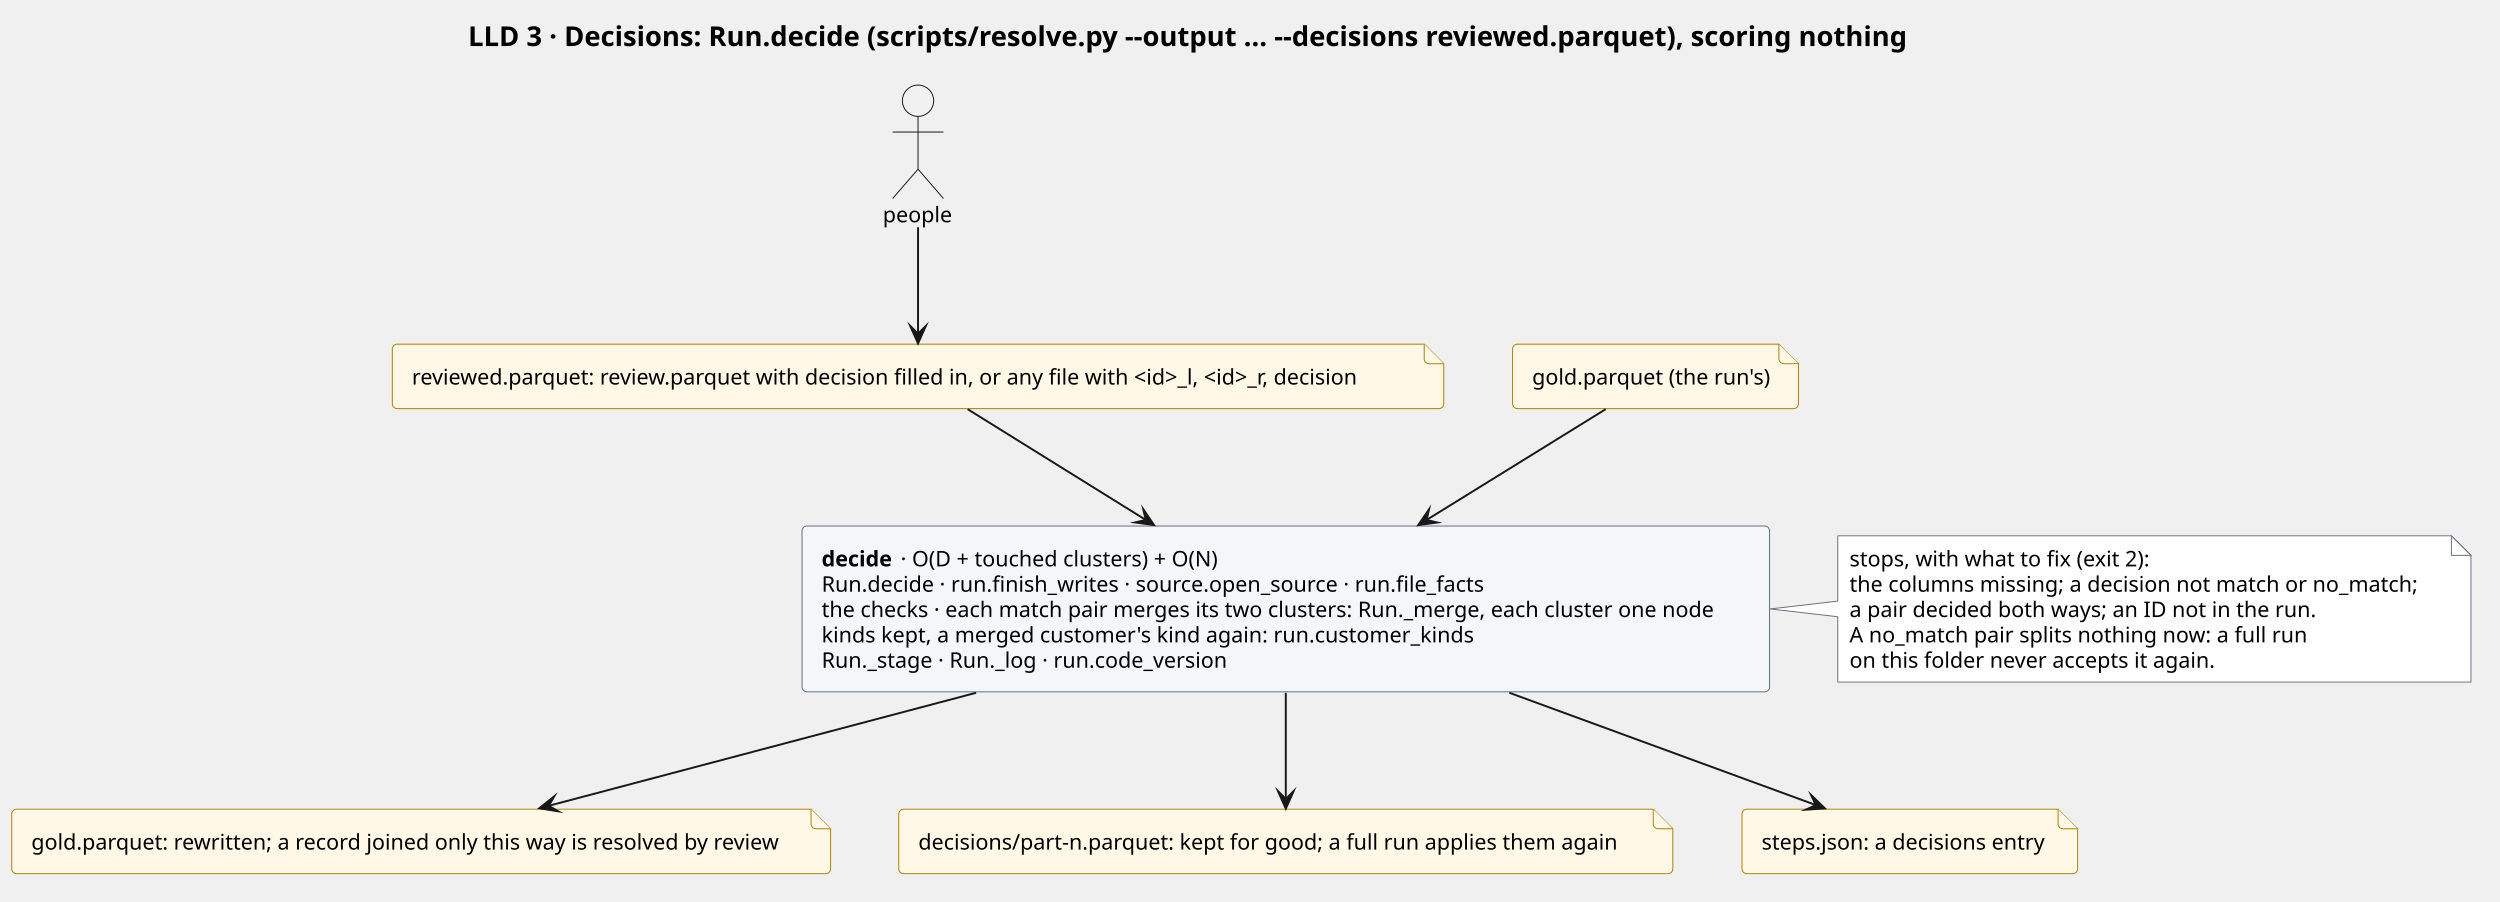
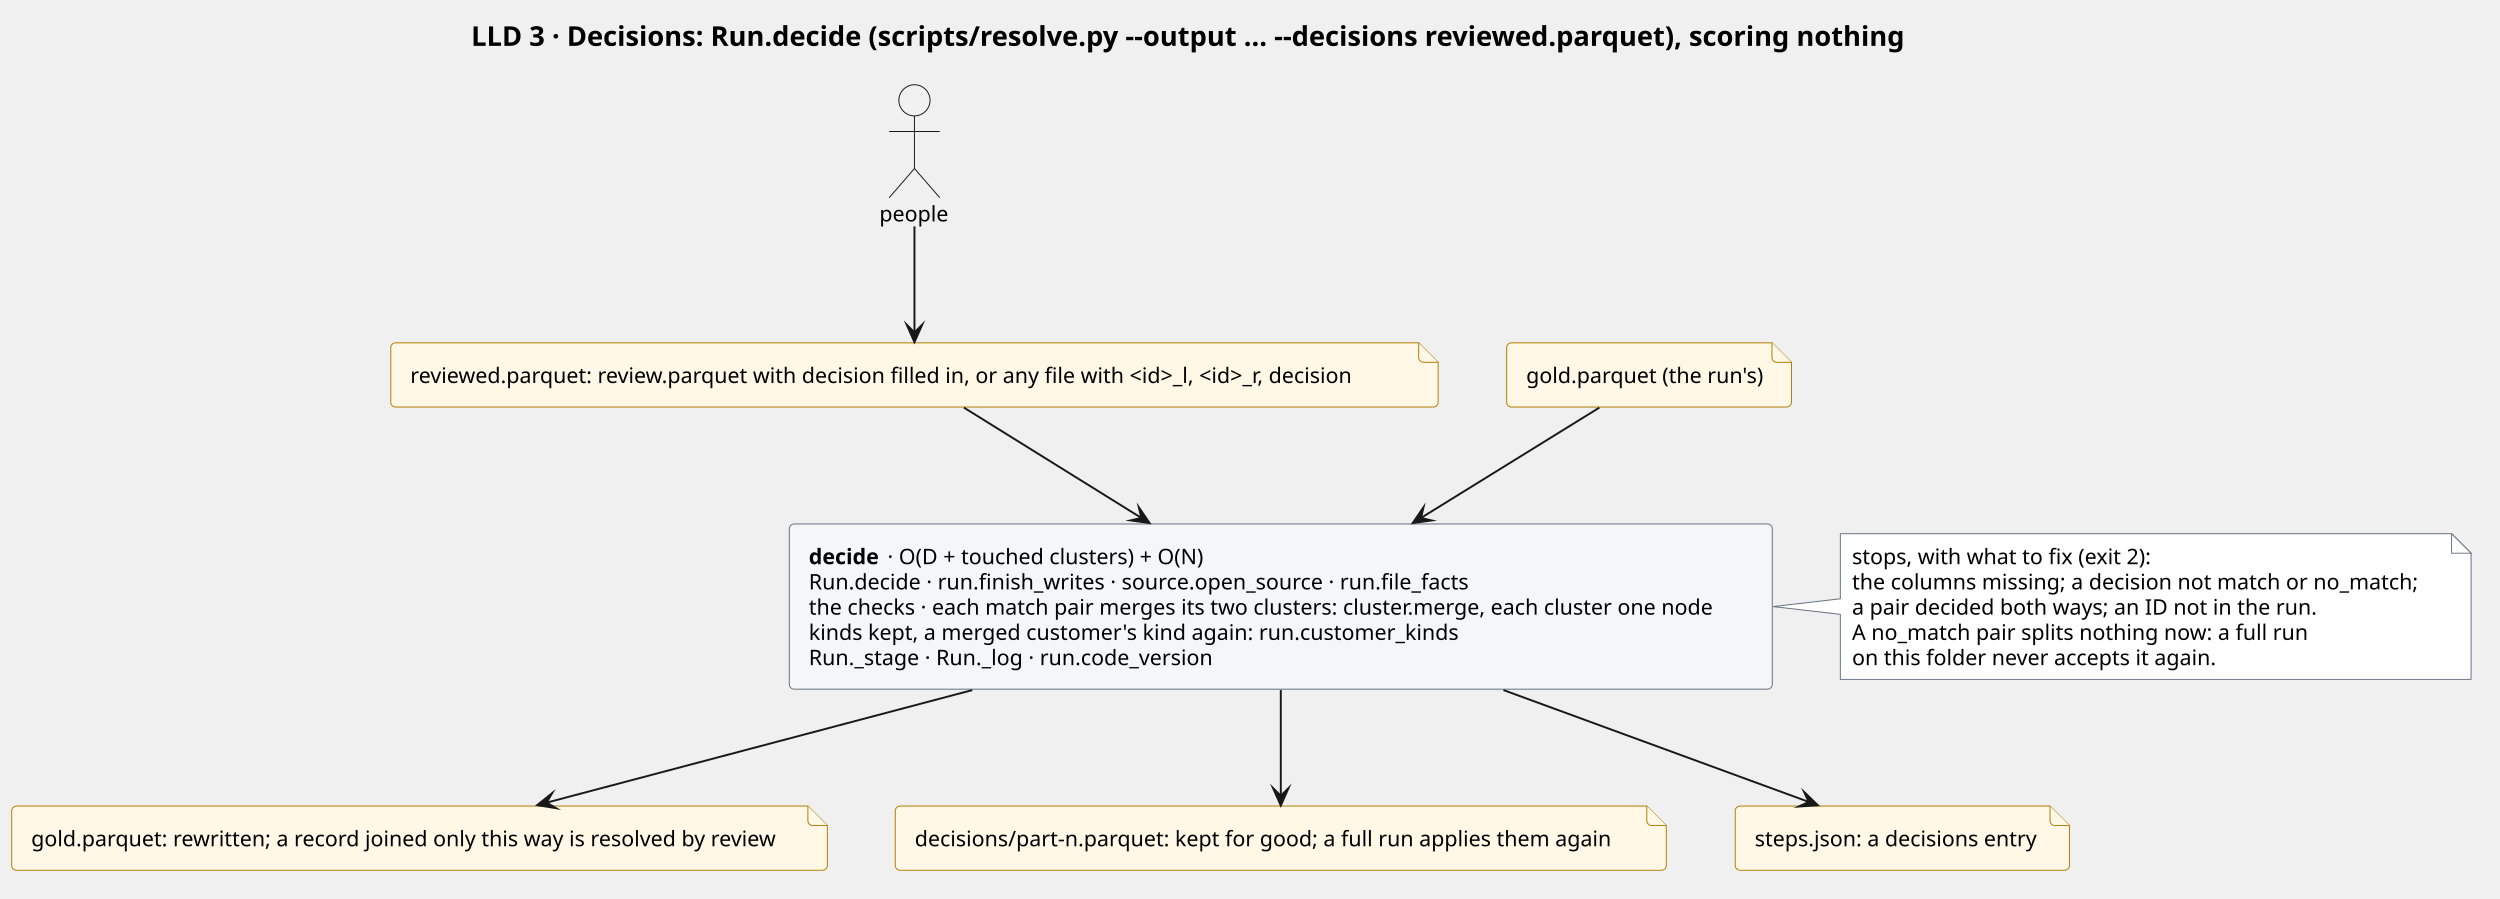
- <svg xmlns="http://www.w3.org/2000/svg" version="1.1" data-diagram-type="DESCRIPTION" style="width:1278px;height:461px;background:#FFFFFF;" width="1278px" height="461px" viewBox="0 0 1278 461" zoomAndPan="magnify" preserveAspectRatio="none" contentStyleType="text/css">
+ <svg xmlns="http://www.w3.org/2000/svg" version="1.1" data-diagram-type="DESCRIPTION" style="width:1283px;height:461px;background:#FFFFFF;" width="1283px" height="461px" viewBox="0 0 1283 461" zoomAndPan="magnify" preserveAspectRatio="none" contentStyleType="text/css">
  <defs />
  <g font-family="sans-serif" lengthAdjust="spacing">
    <g class="title" data-source-line="1">
-       <text x="239.28" y="23.535" fill="#000" font-size="14" textLength="792.593" font-weight="700">LLD 3 · Decisions: Run.decide (scripts/resolve.py --output … --decisions reviewed.parquet), scoring nothing</text>
+       <text x="241.78" y="23.535" fill="#000" font-size="14" textLength="792.593" font-weight="700">LLD 3 · Decisions: Run.decide (scripts/resolve.py --output … --decisions reviewed.parquet), scoring nothing</text>
    </g>
    <g class="entity" data-qualified-name="people" id="ent0001" data-source-line="16">
      <ellipse cx="469.3" cy="51.488" rx="8" ry="8" fill="#F1F1F1" style="stroke:#181818;stroke-width:0.5;" />
      <path d="M469.3,59.488 L469.3,86.488 M456.3,67.488 L482.3,67.488 M469.3,86.488 L456.3,101.488 M469.3,86.488 L482.3,101.488" style="stroke:#181818;stroke-width:0.5;" fill="none" />
      <text x="451.28" y="113.623" fill="#000" font-size="11" textLength="36.04">people</text>
    </g>
    <g class="entity" data-qualified-name="f_decided" id="ent0002" data-source-line="17">
      <path d="M200.55,178.438 L200.55,206.393 A2.5,2.5 0 0 0 203.05,208.893 L735.555,208.893 A2.5,2.5 0 0 0 738.055,206.393 L738.055,185.938 L728.055,175.938 L203.05,175.938 A2.5,2.5 0 0 0 200.55,178.438" style="stroke:#B07D00;stroke-width:0.5;" fill="#FFF8E6" />
      <path d="M728.055,175.938 L728.055,183.438 A2.5,2.5 0 0 0 730.555,185.938 L738.055,185.938" style="stroke:#B07D00;stroke-width:0.5;" fill="#FFF8E6" />
      <text x="210.55" y="196.573" fill="#000" font-size="11" textLength="517.505">reviewed.parquet: review.parquet with decision filled in, or any file with &lt;id&gt;_l, &lt;id&gt;_r, decision</text>
    </g>
    <g class="entity" data-qualified-name="f_gold_in" id="ent0003" data-source-line="18">
      <path d="M773.22,178.438 L773.22,206.393 A2.5,2.5 0 0 0 775.72,208.893 L916.876,208.893 A2.5,2.5 0 0 0 919.376,206.393 L919.376,185.938 L909.376,175.938 L775.72,175.938 A2.5,2.5 0 0 0 773.22,178.438" style="stroke:#B07D00;stroke-width:0.5;" fill="#FFF8E6" />
      <path d="M909.376,175.938 L909.376,183.438 A2.5,2.5 0 0 0 911.876,185.938 L919.376,185.938" style="stroke:#B07D00;stroke-width:0.5;" fill="#FFF8E6" />
      <text x="783.22" y="196.573" fill="#000" font-size="11" textLength="126.156">gold.parquet (the run's)</text>
    </g>
    <g class="entity" data-qualified-name="decide" id="ent0004" data-source-line="20">
-       <rect x="410.01" y="268.898" width="494.579" height="84.775" fill="#F4F6F8" style="stroke:#65717E;stroke-width:0.5;" rx="2.5" ry="2.5" />
-       <text x="420.01" y="289.533" fill="#000" font-size="11" textLength="36.899" font-weight="700">decide</text>
-       <text x="460.39" y="289.533" fill="#000" font-size="11" textLength="174.426">· O(D + touched clusters) + O(N)</text>
-       <text x="420.01" y="302.488" fill="#000" font-size="11" textLength="354.804">Run.decide · run.finish_writes · source.open_source · run.file_facts</text>
-       <text x="420.01" y="315.443" fill="#000" font-size="11" textLength="474.579">the checks · each match pair merges its two clusters: Run._merge, each cluster one node</text>
-       <text x="420.01" y="328.398" fill="#000" font-size="11" textLength="347.048">kinds kept, a merged customer's kind again: run.customer_kinds</text>
-       <text x="420.01" y="341.353" fill="#000" font-size="11" textLength="216.912">Run._stage · Run._log · run.code_version</text>
+       <rect x="405.07" y="268.898" width="504.462" height="84.775" fill="#F4F6F8" style="stroke:#65717E;stroke-width:0.5;" rx="2.5" ry="2.5" />
+       <text x="415.07" y="289.533" fill="#000" font-size="11" textLength="36.899" font-weight="700">decide</text>
+       <text x="455.45" y="289.533" fill="#000" font-size="11" textLength="174.426">· O(D + touched clusters) + O(N)</text>
+       <text x="415.07" y="302.488" fill="#000" font-size="11" textLength="354.804">Run.decide · run.finish_writes · source.open_source · run.file_facts</text>
+       <text x="415.07" y="315.443" fill="#000" font-size="11" textLength="484.462">the checks · each match pair merges its two clusters: cluster.merge, each cluster one node</text>
+       <text x="415.07" y="328.398" fill="#000" font-size="11" textLength="347.048">kinds kept, a merged customer's kind again: run.customer_kinds</text>
+       <text x="415.07" y="341.353" fill="#000" font-size="11" textLength="216.912">Run._stage · Run._log · run.code_version</text>
    </g>
    <g class="entity" data-qualified-name="GMN5" id="ent0006" data-source-line="23">
-       <path d="M939.46,273.898 L939.46,307.288 L904.88,311.288 L939.46,315.288 L939.46,348.674 A0,0 0 0 0 939.46,348.674 L1263.153,348.674 A0,0 0 0 0 1263.153,348.674 L1263.153,283.898 L1253.153,273.898 L939.46,273.898 A0,0 0 0 0 939.46,273.898" style="stroke:#65717E;stroke-width:0.5;" fill="#FFF" />
-       <path d="M1253.153,273.898 L1253.153,283.898 L1263.153,283.898 L1253.153,273.898" style="stroke:#65717E;stroke-width:0.5;" fill="#FFF" />
-       <text x="945.46" y="289.533" fill="#000" font-size="11" textLength="164.06">stops, with what to fix (exit 2):</text>
-       <text x="945.46" y="302.488" fill="#000" font-size="11" textLength="302.693">the columns missing; a decision not match or no_match;</text>
-       <text x="945.46" y="315.443" fill="#000" font-size="11" textLength="248.123">a pair decided both ways; an ID not in the run.</text>
-       <text x="945.46" y="328.398" fill="#000" font-size="11" textLength="245.115">A no_match pair splits nothing now: a full run</text>
-       <text x="945.46" y="341.353" fill="#000" font-size="11" textLength="194.912">on this folder never accepts it again.</text>
+       <path d="M944.46,273.898 L944.46,307.288 L909.86,311.288 L944.46,315.288 L944.46,348.674 A0,0 0 0 0 944.46,348.674 L1268.153,348.674 A0,0 0 0 0 1268.153,348.674 L1268.153,283.898 L1258.153,273.898 L944.46,273.898 A0,0 0 0 0 944.46,273.898" style="stroke:#65717E;stroke-width:0.5;" fill="#FFF" />
+       <path d="M1258.153,273.898 L1258.153,283.898 L1268.153,283.898 L1258.153,273.898" style="stroke:#65717E;stroke-width:0.5;" fill="#FFF" />
+       <text x="950.46" y="289.533" fill="#000" font-size="11" textLength="164.06">stops, with what to fix (exit 2):</text>
+       <text x="950.46" y="302.488" fill="#000" font-size="11" textLength="302.693">the columns missing; a decision not match or no_match;</text>
+       <text x="950.46" y="315.443" fill="#000" font-size="11" textLength="248.123">a pair decided both ways; an ID not in the run.</text>
+       <text x="950.46" y="328.398" fill="#000" font-size="11" textLength="245.115">A no_match pair splits nothing now: a full run</text>
+       <text x="950.46" y="341.353" fill="#000" font-size="11" textLength="194.912">on this folder never accepts it again.</text>
    </g>
    <g class="entity" data-qualified-name="f_gold_out" id="ent0008" data-source-line="30">
      <path d="M6,416.168 L6,444.123 A2.5,2.5 0 0 0 8.5,446.623 L422.105,446.623 A2.5,2.5 0 0 0 424.605,444.123 L424.605,423.668 L414.605,413.668 L8.5,413.668 A2.5,2.5 0 0 0 6,416.168" style="stroke:#B07D00;stroke-width:0.5;" fill="#FFF8E6" />
      <path d="M414.605,413.668 L414.605,421.168 A2.5,2.5 0 0 0 417.105,423.668 L424.605,423.668" style="stroke:#B07D00;stroke-width:0.5;" fill="#FFF8E6" />
      <text x="16" y="434.303" fill="#000" font-size="11" textLength="398.605">gold.parquet: rewritten; a record joined only this way is resolved by review</text>
    </g>
    <g class="entity" data-qualified-name="f_kept" id="ent0009" data-source-line="31">
      <path d="M459.45,416.168 L459.45,444.123 A2.5,2.5 0 0 0 461.95,446.623 L852.647,446.623 A2.5,2.5 0 0 0 855.147,444.123 L855.147,423.668 L845.147,413.668 L461.95,413.668 A2.5,2.5 0 0 0 459.45,416.168" style="stroke:#B07D00;stroke-width:0.5;" fill="#FFF8E6" />
      <path d="M845.147,413.668 L845.147,421.168 A2.5,2.5 0 0 0 847.647,423.668 L855.147,423.668" style="stroke:#B07D00;stroke-width:0.5;" fill="#FFF8E6" />
      <text x="469.45" y="434.303" fill="#000" font-size="11" textLength="375.697">decisions/part-n.parquet: kept for good; a full run applies them again</text>
    </g>
    <g class="entity" data-qualified-name="f_steps" id="ent0010" data-source-line="32">
      <path d="M890.52,416.168 L890.52,444.123 A2.5,2.5 0 0 0 893.02,446.623 L1059.576,446.623 A2.5,2.5 0 0 0 1062.076,444.123 L1062.076,423.668 L1052.076,413.668 L893.02,413.668 A2.5,2.5 0 0 0 890.52,416.168" style="stroke:#B07D00;stroke-width:0.5;" fill="#FFF8E6" />
      <path d="M1052.076,413.668 L1052.076,421.168 A2.5,2.5 0 0 0 1054.576,423.668 L1062.076,423.668" style="stroke:#B07D00;stroke-width:0.5;" fill="#FFF8E6" />
      <text x="900.52" y="434.303" fill="#000" font-size="11" textLength="151.556">steps.json: a decisions entry</text>
    </g>
    <g class="link" data-entity-1="ent0001" data-entity-2="ent0002" id="lnk11" data-source-line="34" data-link-type="dependency">
      <path d="M469.3,116.178 C469.3,136.198 469.3,155.168 469.3,170.588" style="stroke:#181818;stroke-width:1;" fill="none" id="people-to-f_decided" />
      <polygon points="469.3,175.588,473.3,166.588,469.3,170.588,465.3,166.588,469.3,175.588" fill="#181818" style="stroke:#181818;stroke-width:1;stroke-linejoin:miter;stroke-miterlimit:10;" />
    </g>
    <g class="link" data-entity-1="ent0002" data-entity-2="ent0004" id="lnk12" data-source-line="35" data-link-type="dependency">
      <path d="M494.66,209.178 C519.01,224.318 552.644,245.228 585.714,265.788" style="stroke:#181818;stroke-width:1;" fill="none" id="f_decided-to-decide" />
      <polygon points="589.96,268.428,584.429,260.279,585.714,265.788,580.205,267.073,589.96,268.428" fill="#181818" style="stroke:#181818;stroke-width:1;stroke-linejoin:miter;stroke-miterlimit:10;" />
    </g>
    <g class="link" data-entity-1="ent0003" data-entity-2="ent0004" id="lnk13" data-source-line="36" data-link-type="dependency">
      <path d="M820.81,209.178 C796.33,224.318 762.503,245.239 729.253,265.799" style="stroke:#181818;stroke-width:1;" fill="none" id="f_gold_in-to-decide" />
      <polygon points="725,268.428,734.758,267.097,729.253,265.799,730.551,260.293,725,268.428" fill="#181818" style="stroke:#181818;stroke-width:1;stroke-linejoin:miter;stroke-miterlimit:10;" />
    </g>
    <g class="link" data-entity-1="ent0004" data-entity-2="ent0008" id="lnk14" data-source-line="37" data-link-type="dependency">
      <path d="M498.98,354.148 C421.57,374.618 337.814,396.76 280.524,411.91" style="stroke:#181818;stroke-width:1;" fill="none" id="decide-to-f_gold_out" />
      <polygon points="275.69,413.188,285.414,414.754,280.524,411.91,283.368,407.02,275.69,413.188" fill="#181818" style="stroke:#181818;stroke-width:1;stroke-linejoin:miter;stroke-miterlimit:10;" />
    </g>
    <g class="link" data-entity-1="ent0004" data-entity-2="ent0009" id="lnk15" data-source-line="38" data-link-type="dependency">
      <path d="M657.3,354.148 C657.3,374.708 657.3,393.258 657.3,408.398" style="stroke:#181818;stroke-width:1;" fill="none" id="decide-to-f_kept" />
      <polygon points="657.3,413.398,661.3,404.398,657.3,408.398,653.3,404.398,657.3,413.398" fill="#181818" style="stroke:#181818;stroke-width:1;stroke-linejoin:miter;stroke-miterlimit:10;" />
    </g>
    <g class="link" data-entity-1="ent0004" data-entity-2="ent0010" id="lnk16" data-source-line="39" data-link-type="dependency">
      <path d="M771.57,354.148 C827.52,374.648 886.885,396.388 928.225,411.538" style="stroke:#181818;stroke-width:1;" fill="none" id="decide-to-f_steps" />
      <polygon points="932.92,413.258,925.846,406.406,928.225,411.538,923.093,413.917,932.92,413.258" fill="#181818" style="stroke:#181818;stroke-width:1;stroke-linejoin:miter;stroke-miterlimit:10;" />
    </g>
  </g>
</svg>
